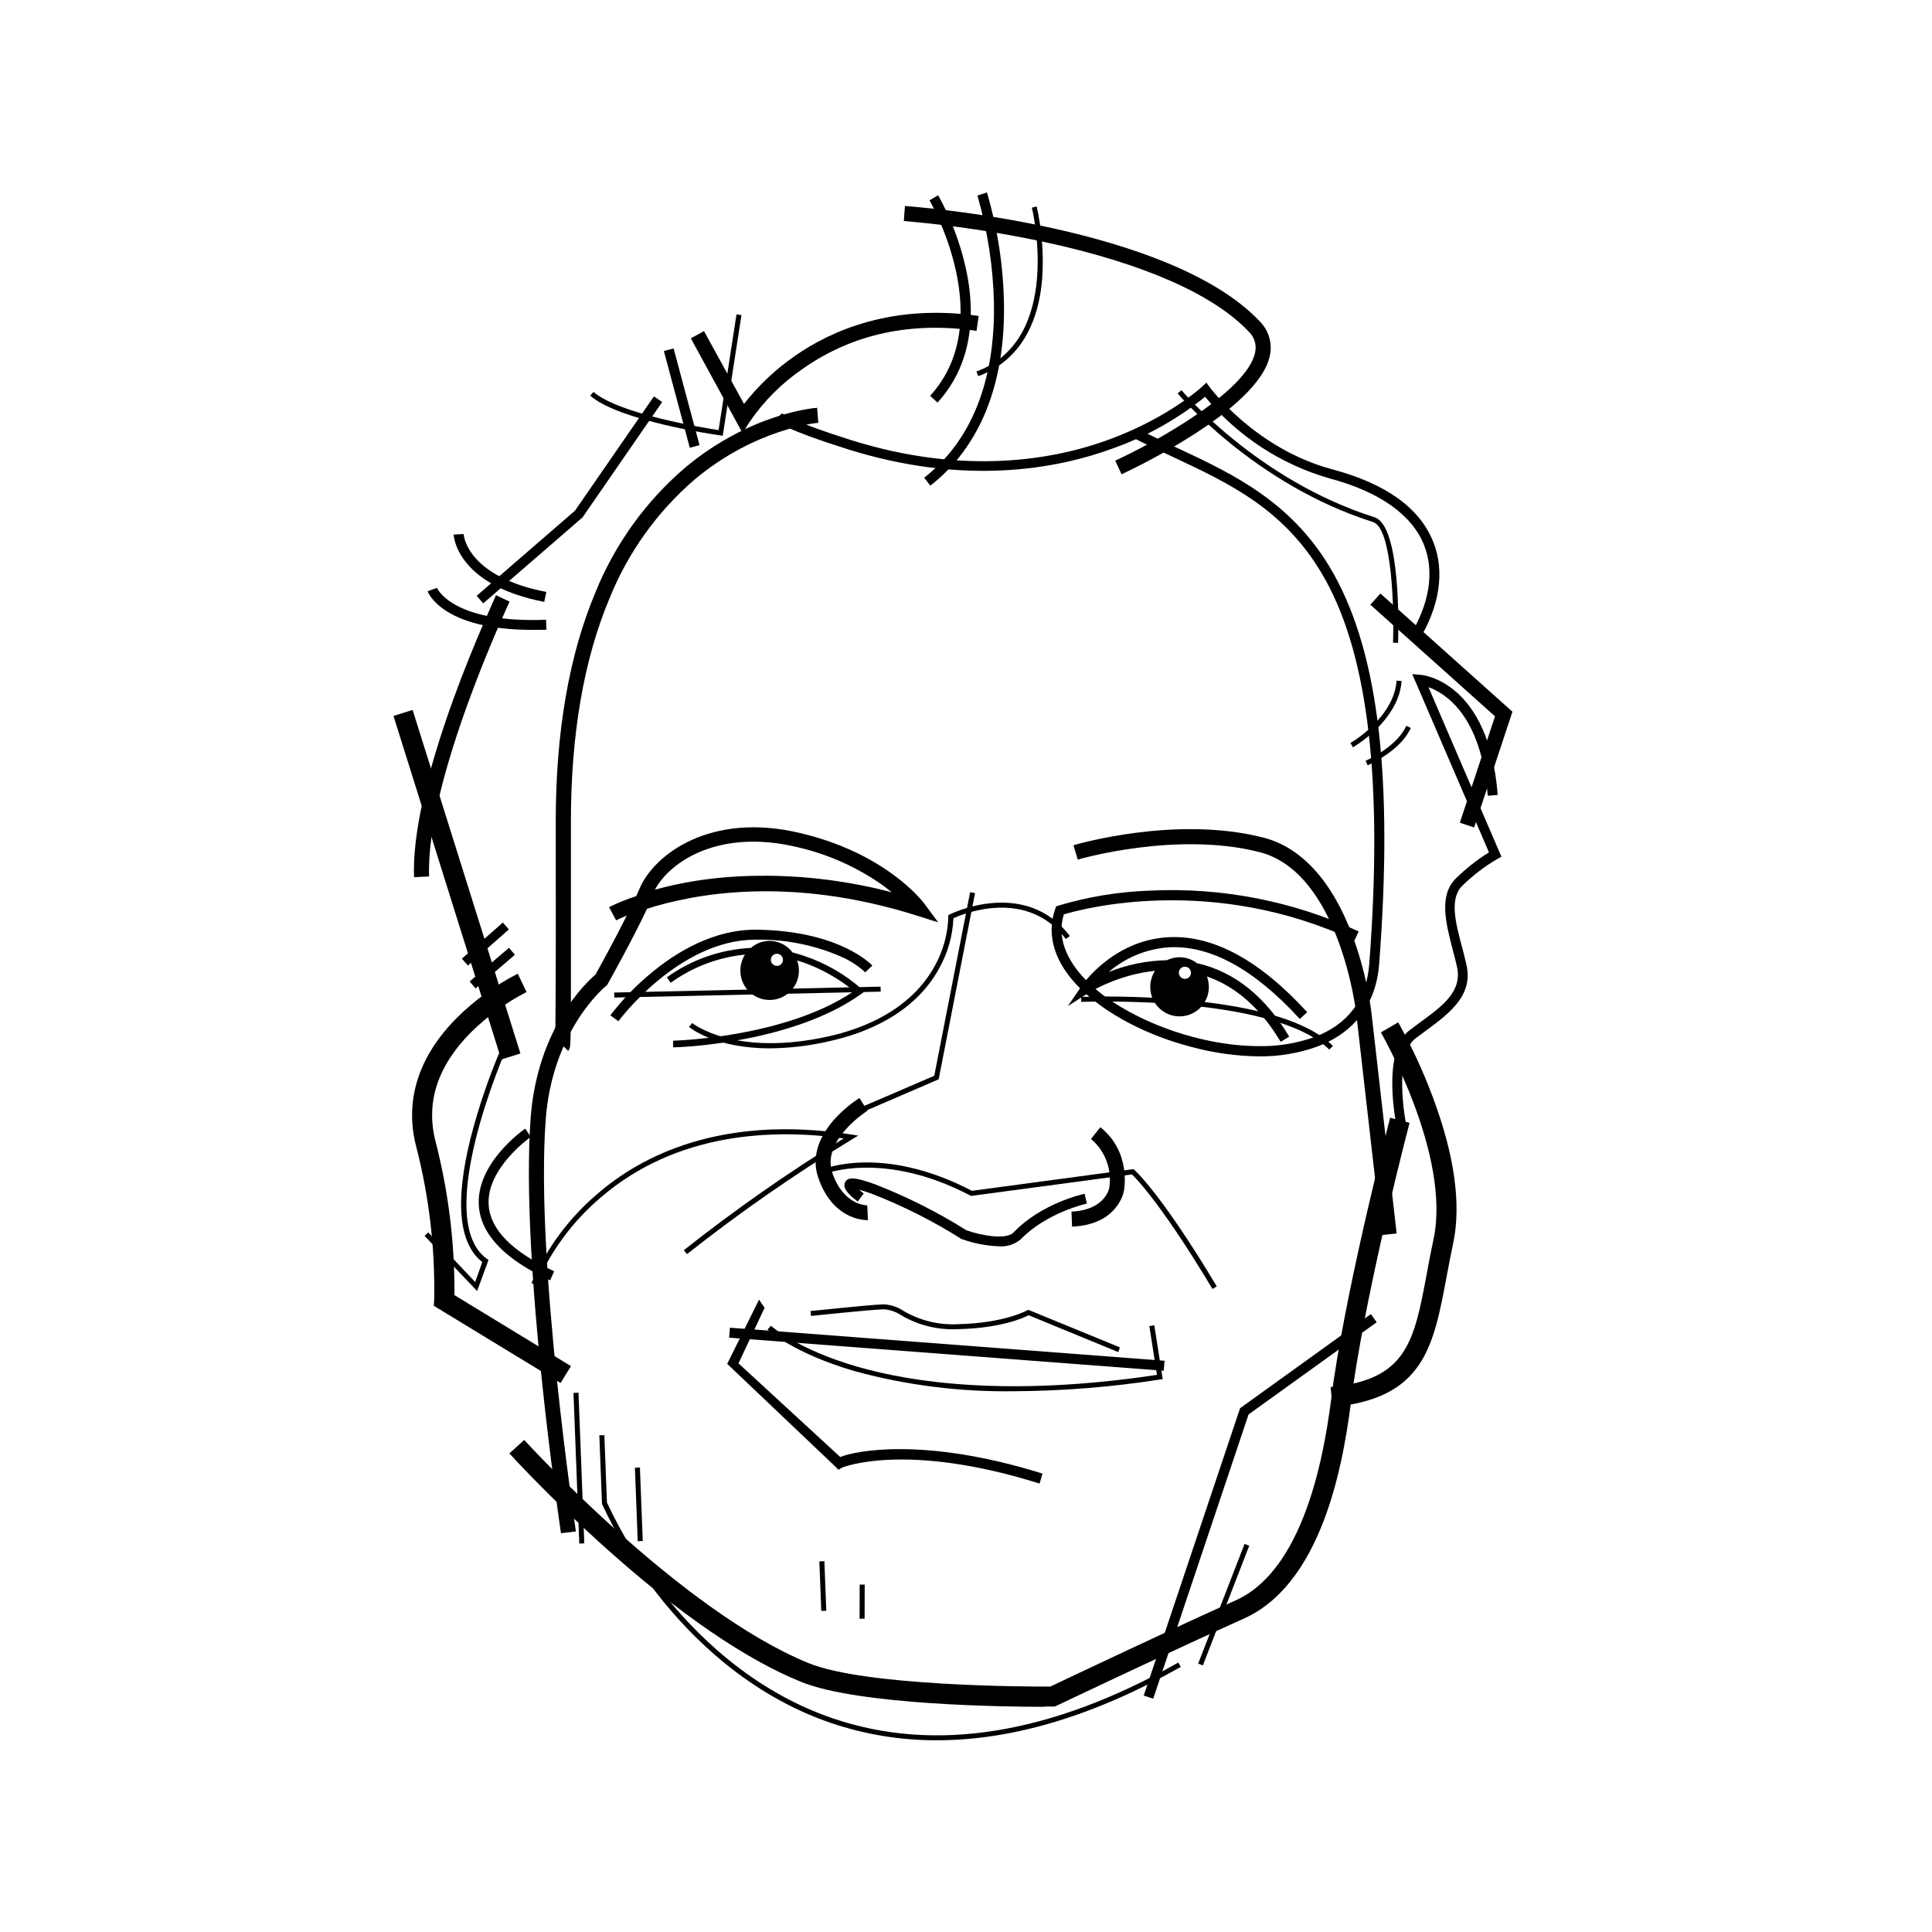
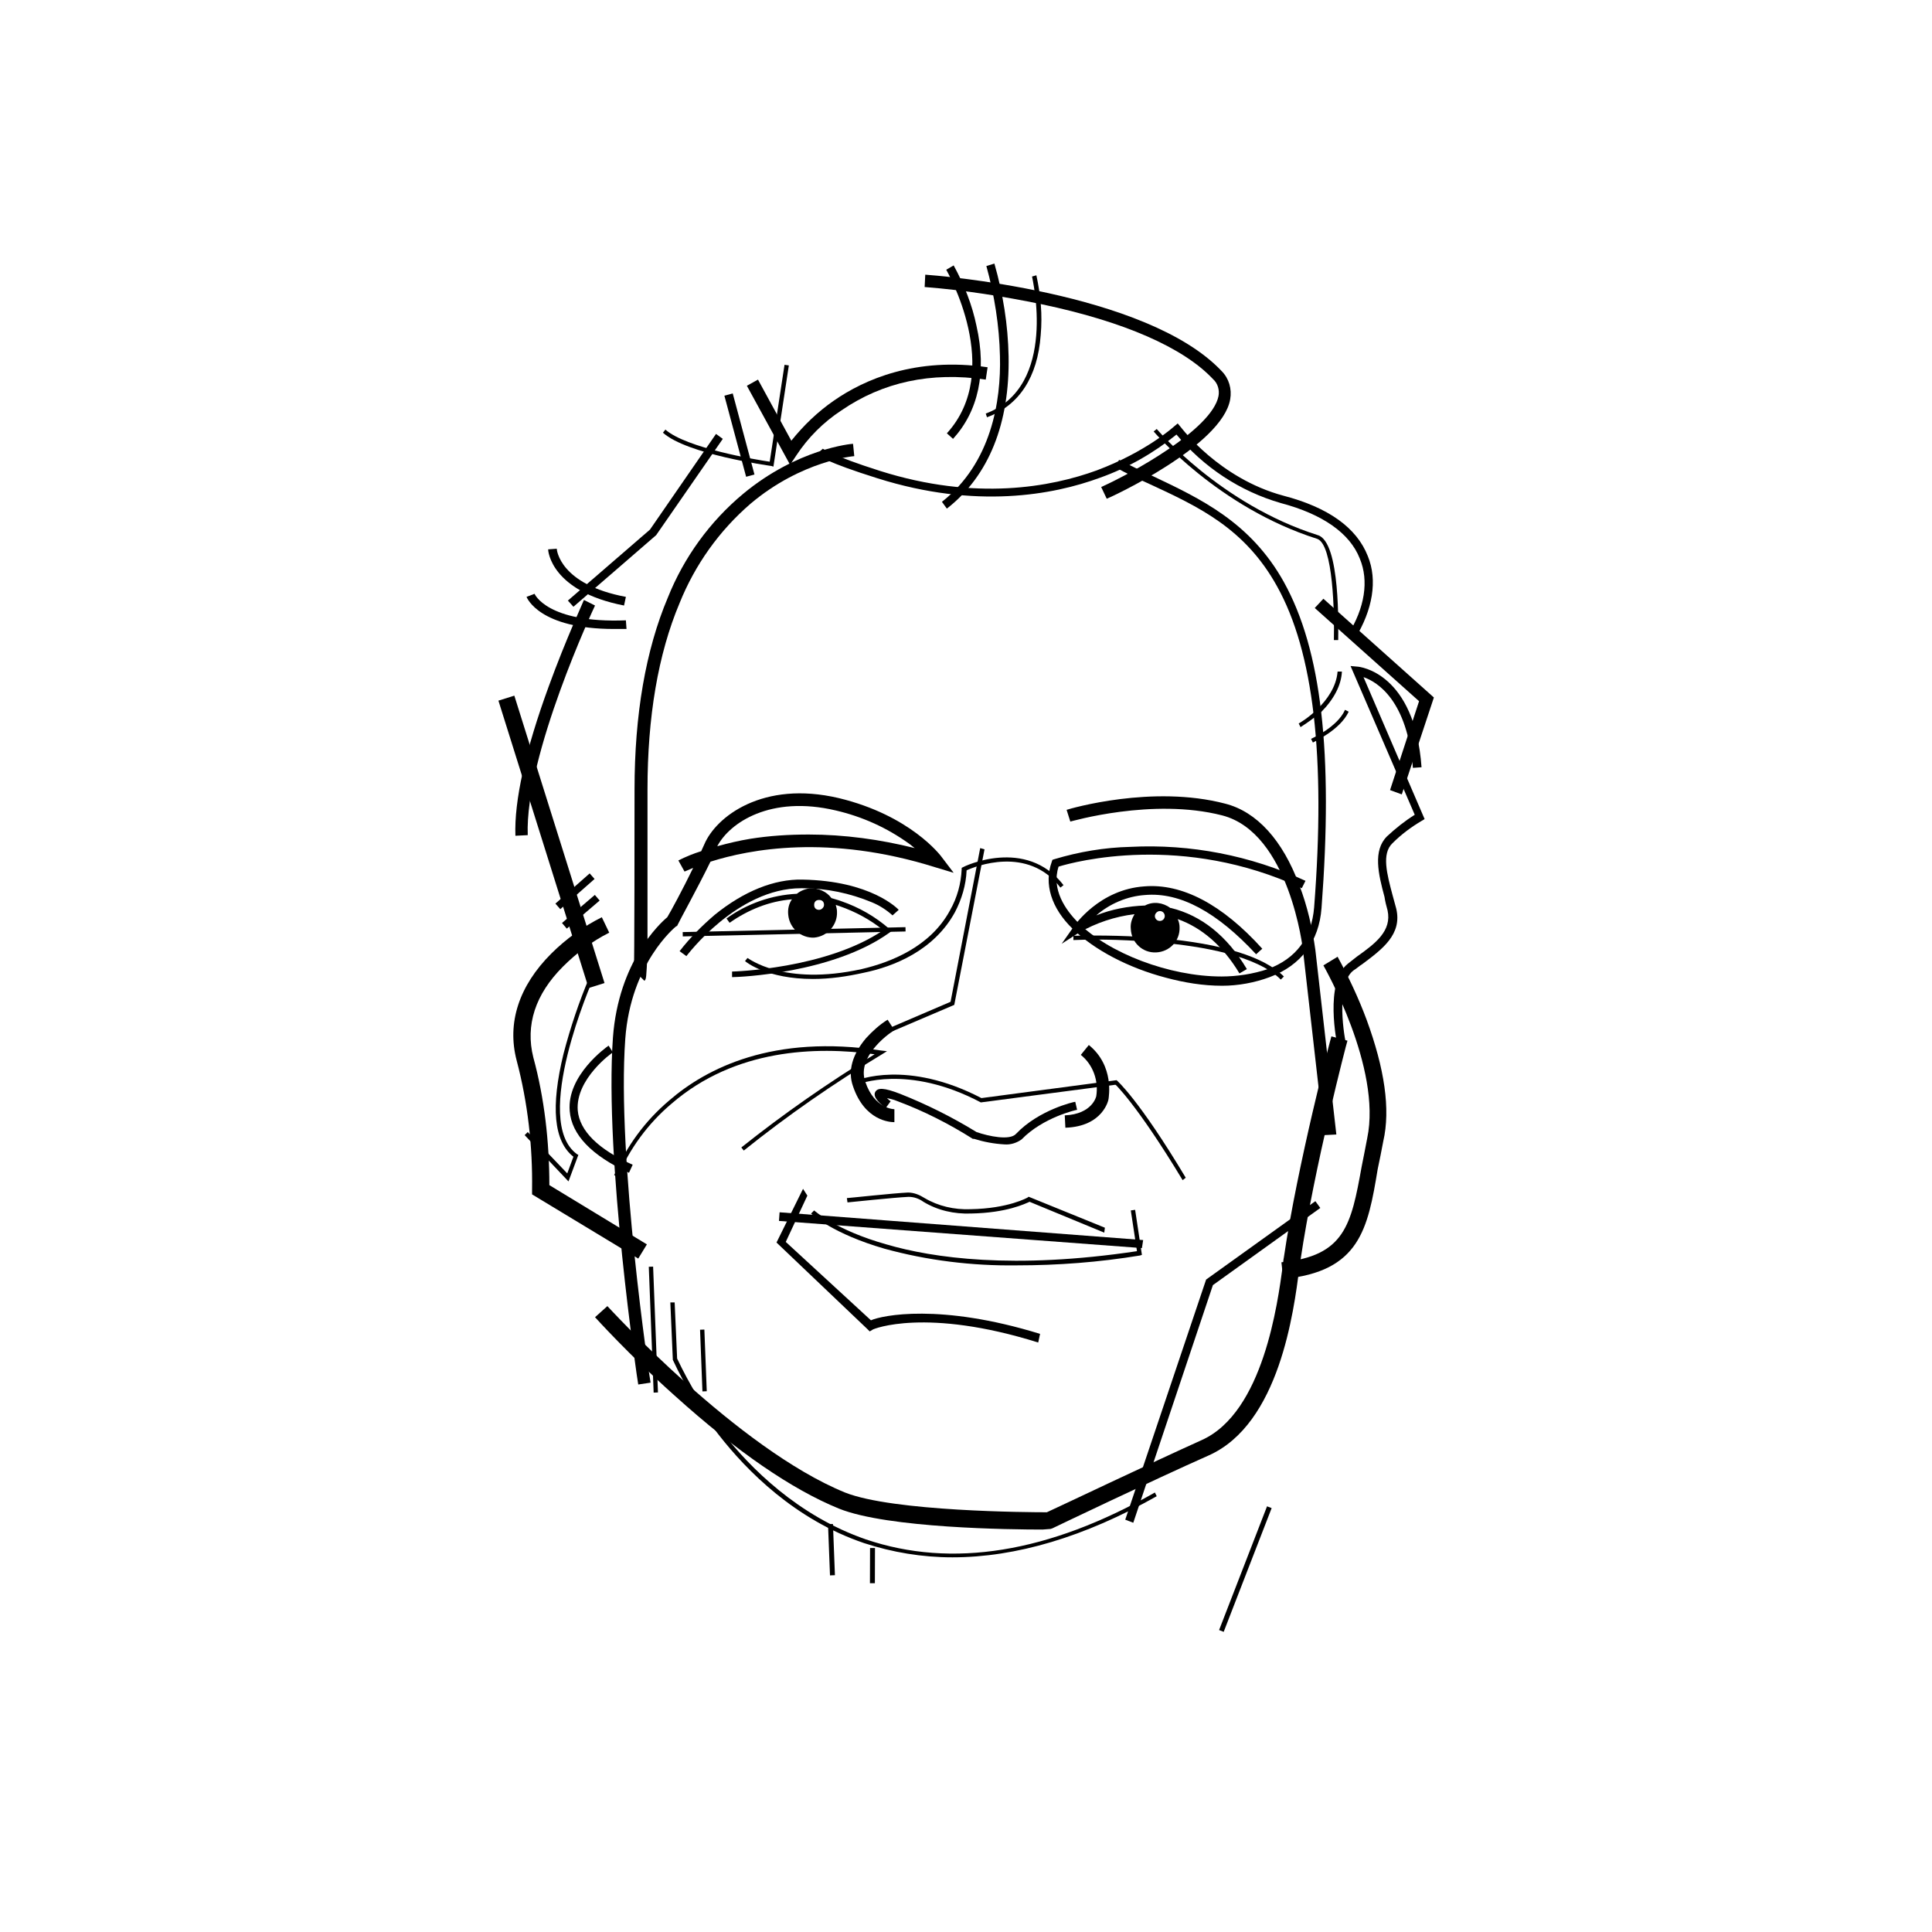
- <svg xmlns="http://www.w3.org/2000/svg" id="Layer_1" data-name="Layer 1" viewBox="0 0 350.56 350.56">
-   <path d="M103.07,190.67l-1-1v-1.36h0a1.36,1.36,0,0,0-1.35,1.2c0-.23.19-3.29.12-40.47,0-16.21,2.41-30.24,7.26-41.7A58.8,58.8,0,0,1,124.38,84.8C136.13,75,147.78,74,148.27,74l.21,2.72-.1-1.36.1,1.36c-.11,0-11.39,1-22.48,10.32a56.21,56.21,0,0,0-15.41,21.55c-4.67,11.1-7,24.73-7,40.52,0,20.82,0,30.75,0,35.41C103.51,190.23,103.51,190.23,103.07,190.67Z" />
-   <path d="M189.54,309.7c-6.69,0-33.69-.27-44.17-4.52-10.13-4.11-22.13-12.34-35.65-24.46-10-9-17.21-16.89-17.29-17l2.69-2.44c.28.31,28.31,31,51.61,40.5,10.41,4.22,40,4.26,43.84,4.25,2.93-1.39,22.65-10.74,33.61-15.63,13.45-6,16.51-29.85,17.52-37.69.1-.8.19-1.47.26-2,3-20.12,10.21-47.63,10.28-47.9l3.52.93c-.07.27-7.24,27.59-10.2,47.51-.07.49-.16,1.14-.26,1.91-1.18,9.22-4.33,33.71-19.64,40.55-11.76,5.25-33.68,15.67-33.9,15.77l-.36.17h-1.87Z" />
-   <path d="M101.72,250.94l-23-14,.06-1.09a103.3,103.3,0,0,0-3.31-28c-2.08-8.23.51-16.26,7.48-23.22a44.23,44.23,0,0,1,11-7.95L95.54,180a41.27,41.27,0,0,0-10.08,7.31C79.41,193.39,77.24,200,79,207a108.78,108.78,0,0,1,3.46,28l21.14,12.88Z" />
-   <path d="M157.37,221.39c-.93,0-6.39-.32-8.91-7.74-1.15-3.37-.17-7,2.82-10.42a23,23,0,0,1,4.67-4l1.44,2.32-.72-1.16.72,1.16c-.08.05-8.38,5.32-6.36,11.27s6.29,5.89,6.33,5.89l.13,2.72Z" />
-   <path d="M194.53,222.57l-.11-2.73c6-.24,6.82-4.14,6.83-4.18a9.62,9.62,0,0,0-3.29-9l1.7-2.13c5.65,4.52,4.32,11.37,4.26,11.65S202.68,222.24,194.53,222.57Z" />
-   <path d="M220,233.88c-10.12-16.89-14.81-21-14.86-21l.59-.69c.19.16,4.85,4.2,15.05,21.22Z" />
-   <path d="M101.79,278.2c-.07-.49-7.41-49.08-5.51-75.25,1.19-16.45,10.18-24.77,11.76-26.1.61-1.09,3.36-6.05,5.69-10.72-1.24.51-1.9.85-1.93.87l-1.29-2.4a36.16,36.16,0,0,1,4.94-2c.22-.49.43-1,.62-1.41,2.54-6,12.73-14,29.26-10,15.56,3.71,22.14,12.43,22.41,12.8l2.49,3.37-4-1.26c-23-7.26-40.38-3.9-48.82-1.21-2.75,5.82-6.91,13.24-7.11,13.6l-.13.24-.21.17c-.1.08-9.76,7.95-10.95,24.34-1.88,25.86,5.42,74.16,5.49,74.64Zm37-119.3a91.81,91.81,0,0,1,23,3c-.39-.31-.8-.64-1.25-1a43.73,43.73,0,0,0-15.93-7.2c-14.21-3.39-23.08,2.69-25.77,7.73a69.23,69.23,0,0,1,7.13-1.56A78.27,78.27,0,0,1,138.82,158.91Z" />
-   <path d="M250.68,224.1,246.1,184c0-.26-3-25.65-17.54-29.38-15.1-3.87-32.86,1.3-33,1.36l-.78-2.61c.75-.22,18.67-5.44,34.49-1.38,6.85,1.76,12.41,7.85,16.08,17.62a64.39,64.39,0,0,1,3.49,14.1l4.58,40.1Z" />
-   <path d="M228.45,191.68A49.13,49.13,0,0,1,216.32,190c-8.19-2.1-15.57-6-20.24-10.57s-6.33-9.72-4.59-14.56l.15-.41.41-.14a65.64,65.64,0,0,1,16.48-2.71,80.59,80.59,0,0,1,38,7.4l-.77,1.65c-25.84-12.08-49.32-5.77-52.72-4.75-1.57,5,1.45,9.42,4.3,12.23,6.58,6.5,19.68,11.68,31.12,11.68a28.58,28.58,0,0,0,10-1.63c6.15-2.3,9.52-6.81,10-13.39,2.48-32.72-.13-55.51-8-69.66-7-12.55-17.07-17.28-27.75-22.28-2.42-1.13-4.92-2.3-7.36-3.56l.83-1.62c2.41,1.24,4.89,2.4,7.29,3.53,10.48,4.9,21.32,10,28.57,23,8.15,14.68,10.76,37.14,8.21,70.68-.55,7.25-4.42,12.42-11.2,15A30.47,30.47,0,0,1,228.45,191.68Z" />
-   <path d="M241.18,190.43c-5.23-5.17-17.16-7.25-26.25-8.08a161.41,161.41,0,0,0-18.75-.56l0-.91a162.33,162.33,0,0,1,18.86.57c13.44,1.23,22.46,4,26.82,8.34Z" />
-   <path d="M112.21,185.3l-1.47-1.07a47.65,47.65,0,0,1,7.61-7.84c6.25-5.14,12.85-7.81,19.06-7.7,14.91.24,20.64,6.26,20.87,6.51L157,176.43a15.64,15.64,0,0,0-4.44-2.87,37.05,37.05,0,0,0-15.13-3.06h-.32C123.18,170.5,112.32,185.15,112.21,185.3Z" />
-   <rect x="111.45" y="179.55" width="48.35" height="0.91" transform="translate(-3.96 3.06) rotate(-1.27)" />
-   <path d="M176.19,217l-.13-.07c-15.87-8.32-26.6-3.88-26.71-3.83l-.36-.83c.45-.19,11.15-4.65,27.36,3.8l29.39-3.94.12.9Z" />
-   <path d="M181.21,226.14a22.15,22.15,0,0,1-6.57-1.27l-.1,0-.09-.06a95.26,95.26,0,0,0-16.3-8.22c-1-.36-1.73-.58-2.25-.72.26.23.55.48.83.69l-1.1,1.45c-.88-.68-3-2.26-2.27-3.52.53-1,1.85-.88,5.41.4a96.82,96.82,0,0,1,16.57,8.34c2.63.92,7.21,1.82,8.59.38,5-5.26,12.56-6.94,12.88-7l.39,1.78c-.07,0-7.31,1.64-12,6.49A5.49,5.49,0,0,1,181.21,226.14Z" />
-   <path d="M188.63,269.19c-24.35-7.64-35.79-2.93-35.87-2.88l-.62.38-.51-.52-19.68-18.7,5.78-11.65,1,1.49L134,247.38l18.47,17c2.45-1.06,15-3.77,36.69,3Z" />
-   <path d="M241.78,255.3l-.34-3.62c13.85-1.31,15.14-8.21,17.48-20.74.37-2,.74-4,1.2-6.12,3.23-15.27-9.44-37.27-9.56-37.49l3.14-1.83a97.55,97.55,0,0,1,6.3,13.62c3.93,10.52,5.17,19.42,3.68,26.46-.45,2.1-.82,4.1-1.18,6C260.09,244.45,258.35,253.73,241.78,255.3Z" />
-   <path d="M97.29,233.13l-.85-.31a44,44,0,0,1,11.92-16.16c8-6.95,22.56-14.46,46.13-10.8l1.24.19-1.08.65a299.81,299.81,0,0,0-30,20.86l-.57-.71a297.71,297.71,0,0,1,29-20.28c-12.73-1.78-30.29-1.19-44.12,10.75A43.06,43.06,0,0,0,97.29,233.13Z" />
-   <polygon points="209.25 308.23 207.53 307.66 225.01 255.52 248.74 238.44 249.8 239.92 226.55 256.65 209.25 308.23" />
-   <path d="M139.71,190.22c-9.91,0-14.45-3.68-14.69-3.89l.58-.7-.29.35.29-.35c.08.06,7.73,6.22,24.77,2.41,6.35-1.42,14.83-4.78,19.2-12.7a19.36,19.36,0,0,0,2.5-9v-.29l.26-.13c.14-.07,13.6-6.76,21.79,3.91l-.72.55c-7.13-9.29-18.57-4.6-20.4-3.77a20.42,20.42,0,0,1-2.59,9.1c-4.52,8.25-13.27,11.73-19.82,13.19A49.73,49.73,0,0,1,139.71,190.22Z" />
-   <path d="M86.57,234.25l-9.53-10,.66-.63,8.52,9L87.51,229c-4.25-3.35-5-10.87-2.15-22.38A113.41,113.41,0,0,1,91,190.06l.83.37c-.14.31-13.49,30.82-3.47,38l.28.2Z" />
-   <path d="M99.82,232.32c-8.13-3.75-12.48-8.24-12.92-13.35-.68-7.8,8-13.92,8.41-14.18l1,1.5c-.08.06-8.22,5.78-7.63,12.53.38,4.4,4.38,8.39,11.87,11.85Z" />
-   <rect x="81.1" y="127.86" width="3.64" height="65.33" transform="translate(-44.26 32.19) rotate(-17.42)" />
-   <path d="M96.58,114.29c-16.26,0-18.88-6.73-19-7l1.71-.63c0,.06,2.74,6.48,19.79,5.79l.07,1.82Q97.81,114.29,96.58,114.29Z" />
-   <path d="M98.75,109.21C82.94,106.15,82.33,97.39,82.31,97l1.82-.1c0,.31.66,7.73,15,10.51Z" />
-   <path d="M75.13,159.17c-.29-7.58,2.13-18.5,7.19-32.46C86.07,116.38,90,108.13,90,108l2.47,1.17c-.15.32-15.28,32.54-14.61,49.86Z" />
-   <path d="M134.74,78.59l-9.39-17.2,2.39-1.31L135,73.29a42.31,42.31,0,0,1,9.28-8.74c6.54-4.55,17.63-9.49,33.3-7.22l-.39,2.7c-11.88-1.72-22.42.56-31.35,6.76A37.07,37.07,0,0,0,136,76.57Z" />
-   <rect x="122.14" y="63.24" width="1.82" height="18.09" transform="matrix(0.97, -0.26, 0.26, 0.97, -14.46, 34.11)" />
-   <path d="M131.14,79.07,130.7,79c-.75-.1-18.34-2.6-23.61-7.21l.6-.68c4.62,4,19.89,6.51,22.7,6.93l3.25-21,.9.14Z" />
-   <polygon points="87.68 109.48 86.49 108.11 104.33 92.66 118.66 71.92 120.15 72.95 105.7 93.88 105.61 93.96 87.68 109.48" />
-   <polygon points="267.48 150.14 264.89 149.28 271.27 129.98 248.65 109.72 250.47 107.69 274.43 129.14 267.48 150.14" />
-   <path d="M253.52,204.91c-.12-.57-3-14,2.27-18,.62-.48,1.26-.94,1.89-1.41,4.13-3,7.7-5.66,6.68-10.11-.22-1-.48-2-.73-2.92-1.28-4.92-2.6-10,.54-13.08a35.32,35.32,0,0,1,6-4.73l-13.92-32.34,1.51.13c.51,0,12.41,1.31,14,21.79l-1.81.15c-1.17-14.56-7.66-18.6-10.76-19.71l13.24,30.77-.73.4a32.63,32.63,0,0,0-6.36,4.86c-2.38,2.33-1.25,6.69,0,11.32.25,1,.51,2,.74,3,1.29,5.62-3.11,8.85-7.37,12-.62.45-1.24.91-1.86,1.38-3.58,2.74-2.36,12.6-1.59,16.17Z" />
-   <rect x="104.59" y="252.71" width="0.91" height="27.36" transform="translate(-10.2 4.25) rotate(-2.21)" />
-   <path d="M170,315.77a59.15,59.15,0,0,1-19.22-3.14c-15-5.11-25.48-15.64-31.65-23.58a80.85,80.85,0,0,1-9.9-16.17l0-.08-.48-12.38.91,0,.47,12.21a80.7,80.7,0,0,0,9.77,15.91c6.09,7.83,16.45,18.22,31.21,23.25,18.56,6.33,39.65,2.92,62.69-10.12l.45.79C198.58,311.31,183.78,315.77,170,315.77Z" />
-   <rect x="115.46" y="266.3" width="0.91" height="13.34" transform="translate(-10.44 4.67) rotate(-2.21)" />
-   <rect x="210.4" y="290.73" width="23.29" height="0.91" transform="translate(-129.7 393.01) rotate(-68.82)" />
-   <rect x="148.85" y="283.29" width="0.91" height="9" transform="translate(-10.99 5.97) rotate(-2.21)" />
-   <rect x="153.33" y="290.14" width="6.19" height="0.91" transform="translate(-134.65 446.13) rotate(-89.82)" />
-   <path d="M170.11,73.05l-1.34-1.23c12.46-13.66,0-35.25-.11-35.47l1.57-.92a49.81,49.81,0,0,1,5,13.16C177.43,58.51,175.66,67,170.11,73.05Z" />
-   <path d="M203.5,86.06l-1.14-2.48c6.59-3,24-12.48,25.39-19.68a4,4,0,0,0-1.19-3.75c-6.42-6.78-19.23-12.4-37.06-16.24A207.13,207.13,0,0,0,164,40.1l.2-2.72c2,.14,48,3.63,64.35,20.9a6.78,6.78,0,0,1,1.89,6.14C228.48,74.46,204.52,85.59,203.5,86.06Z" />
-   <path d="M257.33,116.39l-1.54-1c3.6-5.79,4.52-11.64,2.61-16.47-2.18-5.51-8.1-9.7-17.11-12.1A45.6,45.6,0,0,1,218.66,72,56.72,56.72,0,0,1,202,81.34c-10.24,3.77-26.93,6.86-48.22.16-11.11-3.49-13-5-13.22-5.27L141.9,75l0,0c.07.06,1.81,1.48,12.49,4.84,20.8,6.54,37.07,3.54,47-.14,10.78-4,16.7-9.51,16.76-9.57l.75-.71.61.84c.08.11,8.27,11.17,22.23,14.9,9.73,2.6,15.89,7,18.33,13.19C262.21,103.67,261.23,110.1,257.33,116.39Z" />
-   <path d="M168.81,88.12l-1.12-1.44c10.78-8.39,12.84-21.82,12.66-31.62a75.69,75.69,0,0,0-3-19.58l1.73-.56A76.16,76.16,0,0,1,182.17,55C182.43,69.68,177.81,81.12,168.81,88.12Z" />
-   <path d="M177.5,68.26l-.32-.85c15.84-5.85,10.11-29.49,10.05-29.73l.88-.22a45.83,45.83,0,0,1,1,13C188.4,59.57,184.38,65.72,177.5,68.26Z" />
-   <path d="M245.48,135.6l-.45-.79c.08,0,7.93-4.6,8.38-11.31l.91.06c-.2,3-1.8,6-4.62,8.78A23.07,23.07,0,0,1,245.48,135.6Z" />
-   <path d="M248.15,138.87l-.36-.83c.06,0,5.7-2.52,7.37-6.33l.83.37C254.17,136.22,248.4,138.77,248.15,138.87Z" />
-   <rect x="84.62" y="174.85" width="9.39" height="1.66" transform="translate(-92.74 100.21) rotate(-40.54)" />
-   <rect x="83.11" y="170.47" width="9.91" height="1.66" transform="translate(-91.27 101.04) rotate(-41.4)" />
-   <path d="M202.92,245.34l-16.27-6.69c-.9.46-5,2.35-12.75,2.52a18.49,18.49,0,0,1-10.35-2.5,6.47,6.47,0,0,0-3.19-1.1c-3.06.12-13.09,1.2-13.2,1.21l-.1-.9c.41,0,10.17-1.09,13.26-1.21a7.09,7.09,0,0,1,3.65,1.21,17.64,17.64,0,0,0,9.9,2.39c8.36-.19,12.46-2.48,12.5-2.5l.18-.1.19.06,16.46,6.75Z" />
-   <path d="M253.68,116.63l-.91,0c.19-5.71-.1-20.79-3.64-21.91-21.52-6.81-35.31-23.17-35.45-23.34l.7-.58c.14.16,13.77,16.33,35,23.05C254.25,95.35,253.75,114.45,253.68,116.63Z" />
-   <path d="M235.85,184.89l1.34-1.23c-8.77-9.59-17.36-14.17-25.53-13.58-9.74.69-15.16,8.46-15.38,8.79l-2.51,3.68,3.75-2.4a30.66,30.66,0,0,1,12.05-4,5.51,5.51,0,0,0-.85,3.17,5.31,5.31,0,1,0,10.62-.43,5.55,5.55,0,0,0-.34-1.71c5.26,1.82,9.75,5.79,13.37,11.85l1.56-.93c-4.33-7.25-9.88-11.72-16.5-13.28l-.17,0a5.2,5.2,0,0,0-5.52-.59,30.11,30.11,0,0,0-10.57,2.14,18.75,18.75,0,0,1,10.62-4.46C219.38,171.36,227.47,175.73,235.85,184.89ZM215,177.61a1.1,1.1,0,1,1,1.1-1.1A1.1,1.1,0,0,1,215,177.61Z" />
-   <path d="M156.33,179.44a30.36,30.36,0,0,0-10.44-6c-.65-.22-1.35-.43-2.08-.62a5.26,5.26,0,0,0-4.56-2.09,5.21,5.21,0,0,0-3,1.27A28.56,28.56,0,0,0,121,177.33l.69,1a27.8,27.8,0,0,1,13.48-5.12,5.51,5.51,0,0,0-.82,3.3,5.31,5.31,0,1,0,10.6-.76,5.56,5.56,0,0,0-.31-1.48l.85.27a30.49,30.49,0,0,1,9.47,5.29c-12.46,8.49-32.62,9-32.82,9l0,1.21h.07c1.39,0,21.73-.83,34.06-9.69l.59-.43ZM141,175.26a1.1,1.1,0,1,1,1.07-1.14A1.1,1.1,0,0,1,141,175.26Z" />
-   <polygon points="152.18 203.66 151.81 202.82 169.52 195.2 176.03 161.88 176.92 162.06 170.32 195.84 152.18 203.66" />
-   <polygon points="211.15 248.72 132.3 242.72 132.45 240.91 211.31 246.91 211.15 248.72" />
-   <path d="M183.9,252.44a104.18,104.18,0,0,1-28.73-3.62c-11.12-3.23-15.71-7.41-15.9-7.59l.62-.67s4.67,4.24,15.62,7.41c10.06,2.91,27.65,5.52,54.42,1.5l-1.38-8.85.9-.14,1.52,9.76-.45.07A178.92,178.92,0,0,1,183.9,252.44Z" />
+ <svg xmlns="http://www.w3.org/2000/svg" version="1.1" id="Lager_1" x="0px" y="0px" viewBox="0 0 313 313" style="enable-background:new 0 0 313 313;" xml:space="preserve">
+   <g>
+     <path d="M104.4,158.9l-0.7-0.7v-1l0,0c-0.5,0-0.9,0.4-1,0.9c0-0.2,0.1-2.5,0.1-30.2c0-12.1,1.8-22.6,5.4-31.1   c2.6-6.5,6.8-12.3,12.2-16.8c8.8-7.3,17.5-8.1,17.8-8.1l0.2,2l-0.1-1l0.1,1c-0.1,0-8.5,0.7-16.8,7.7c-5.1,4.4-9,9.9-11.5,16.1   c-3.5,8.3-5.2,18.5-5.2,30.2c0,15.5,0,23,0,26.4C104.7,158.6,104.7,158.6,104.4,158.9z" />
+     <path d="M168.9,247.8c-5,0-25.1-0.2-33-3.4c-7.6-3.1-16.5-9.2-26.6-18.3c-7.5-6.7-12.8-12.6-12.9-12.7l2-1.8   c0.2,0.2,21.1,23.1,38.5,30.2c7.8,3.1,29.9,3.2,32.7,3.2c2.2-1,16.9-8,25.1-11.7c10-4.5,12.3-22.3,13.1-28.1   c0.1-0.6,0.1-1.1,0.2-1.5c2.2-15,7.6-35.6,7.7-35.8l2.6,0.7c-0.1,0.2-5.4,20.6-7.6,35.5c-0.1,0.4-0.1,0.9-0.2,1.4   c-0.9,6.9-3.2,25.2-14.7,30.3c-8.8,3.9-25.1,11.7-25.3,11.8l-0.3,0.1L168.9,247.8L168.9,247.8z" />
+     <path d="M103.4,203.9l-17.2-10.4l0-0.8c0.1-7-0.7-14.1-2.5-20.9c-1.6-6.1,0.4-12.1,5.6-17.3c2.4-2.4,5.2-4.4,8.2-5.9l1.2,2.5   c-2.8,1.4-5.3,3.3-7.5,5.5c-4.5,4.5-6.1,9.5-4.8,14.7C88.2,177.9,89,185,89,192l15.8,9.6L103.4,203.9z" />
+     <path d="M144.9,181.8c-0.7,0-4.8-0.2-6.7-5.8c-0.9-2.5-0.1-5.2,2.1-7.8c1-1.1,2.2-2.2,3.5-3l1.1,1.7l-0.5-0.9l0.5,0.9   c-0.1,0-6.3,4-4.7,8.4c1.5,4.4,4.7,4.4,4.7,4.4L144.9,181.8L144.9,181.8z" />
+     <path d="M172.6,182.7l-0.1-2c4.5-0.2,5.1-3.1,5.1-3.1c0.4-2.5-0.5-5.1-2.5-6.7l1.3-1.6c4.2,3.4,3.2,8.5,3.2,8.7   C179.6,178.2,178.7,182.5,172.6,182.7z" />
+     <path d="M191.6,191.2c-7.6-12.6-11.1-15.7-11.1-15.7l0.4-0.5c0.1,0.1,3.6,3.1,11.2,15.8L191.6,191.2z" />
+     <path d="M103.4,224.3c-0.1-0.4-5.5-36.6-4.1-56.2c0.9-12.3,7.6-18.5,8.8-19.5c0.5-0.8,2.5-4.5,4.2-8c-0.9,0.4-1.4,0.6-1.4,0.6   l-1-1.8c1.2-0.6,2.4-1.1,3.7-1.5c0.2-0.4,0.3-0.7,0.5-1.1c1.9-4.5,9.5-10.4,21.8-7.5c11.6,2.8,16.5,9.3,16.7,9.6l1.9,2.5l-3-0.9   c-17.2-5.4-30.1-2.9-36.4-0.9c-2.1,4.3-5.2,9.9-5.3,10.2l-0.1,0.2l-0.2,0.1c-0.1,0.1-7.3,5.9-8.2,18.2c-1.4,19.3,4,55.4,4.1,55.7   L103.4,224.3z M131,135.2c5.8,0,11.6,0.8,17.2,2.2c-0.3-0.2-0.6-0.5-0.9-0.7c-3.6-2.6-7.6-4.4-11.9-5.4c-10.6-2.5-17.2,2-19.2,5.8   c1.8-0.5,3.5-0.9,5.3-1.2C124.6,135.4,127.8,135.2,131,135.2L131,135.2z" />
+     <path d="M214.5,183.9l-3.4-29.9c0-0.2-2.2-19.1-13.1-21.9c-11.3-2.9-24.5,1-24.6,1l-0.6-1.9c0.6-0.2,13.9-4.1,25.7-1   c5.1,1.3,9.3,5.9,12,13.2c1.3,3.4,2.1,6.9,2.6,10.5l3.4,29.9L214.5,183.9z" />
+     <path d="M198,159.7c-3.1,0-6.1-0.5-9.1-1.3c-6.1-1.6-11.6-4.5-15.1-7.9c-3.5-3.4-4.7-7.3-3.4-10.9l0.1-0.3l0.3-0.1   c4-1.2,8.1-1.9,12.3-2c9.8-0.5,19.5,1.4,28.4,5.5l-0.6,1.2c-19.3-9-36.8-4.3-39.4-3.5c-1.2,3.7,1.1,7,3.2,9.1   c4.9,4.9,14.7,8.7,23.2,8.7c2.5,0,5.1-0.4,7.5-1.2c4.6-1.7,7.1-5.1,7.5-10c1.9-24.4-0.1-41.4-6-52c-5.2-9.4-12.7-12.9-20.7-16.6   c-1.8-0.8-3.7-1.7-5.5-2.7l0.6-1.2c1.8,0.9,3.6,1.8,5.4,2.6c7.8,3.7,15.9,7.5,21.3,17.2c6.1,11,8,27.7,6.1,52.8   c-0.4,5.4-3.3,9.3-8.4,11.2C203.3,159.2,200.6,159.7,198,159.7z" />
+     <path d="M207.5,158.7c-3.9-3.9-12.8-5.4-19.6-6c-4.7-0.4-9.3-0.6-14-0.4v-0.7c4.7-0.1,9.4,0,14.1,0.4c10,0.9,16.8,3,20,6.2   L207.5,158.7z" />
+     <path d="M111.2,154.9l-1.1-0.8c1.7-2.2,3.6-4.1,5.7-5.9c4.7-3.8,9.6-5.8,14.2-5.7c11.1,0.2,15.4,4.7,15.6,4.9l-1,0.9   c-1-0.9-2.1-1.6-3.3-2.1c-3.6-1.5-7.4-2.3-11.3-2.3h-0.2C119.4,143.9,111.3,154.8,111.2,154.9z" />
+     <rect x="110.6" y="150.6" transform="matrix(0.9998 -2.216387e-02 2.216387e-02 0.9998 -3.3143 2.8888)" width="36.1" height="0.7" />
+     <path d="M158.9,178.6L158.9,178.6c-11.9-6.3-20-2.9-20-2.9l-0.3-0.6c0.3-0.1,8.3-3.5,20.4,2.8l21.9-2.9l0.1,0.7L158.9,178.6z" />
+     <path d="M162.7,185.4c-1.7-0.1-3.3-0.4-4.9-0.9h-0.1l-0.1,0c-3.8-2.4-7.9-4.5-12.2-6.1c-0.7-0.3-1.3-0.4-1.7-0.5   c0.2,0.2,0.4,0.4,0.6,0.5l-0.8,1.1c-0.7-0.5-2.2-1.7-1.7-2.6c0.4-0.7,1.4-0.7,4,0.3c4.3,1.7,8.5,3.8,12.4,6.2   c2,0.7,5.4,1.4,6.4,0.3c3.7-3.9,9.4-5.2,9.6-5.2l0.3,1.3c-0.1,0-5.5,1.2-9,4.8C164.8,185.1,163.8,185.5,162.7,185.4z" />
+     <path d="M168.2,217.5c-18.2-5.7-26.7-2.2-26.8-2.1l-0.5,0.3l-0.4-0.4l-14.7-14l4.3-8.7l0.7,1.1l-3.5,7.5l13.8,12.7   c1.8-0.8,11.2-2.8,27.4,2.2L168.2,217.5z" />
+     <path d="M207.9,207.2l-0.3-2.7c10.3-1,11.3-6.1,13-15.5c0.3-1.5,0.6-3,0.9-4.6c2.4-11.4-7-27.8-7.1-28l2.3-1.4   c1.8,3.3,3.4,6.7,4.7,10.2c2.9,7.9,3.9,14.5,2.7,19.7c-0.3,1.6-0.6,3.1-0.9,4.5C221.6,199.1,220.3,206,207.9,207.2z" />
+     <path d="M100.1,190.6l-0.6-0.2c2-4.7,5-8.8,8.9-12.1c6-5.2,16.8-10.8,34.4-8.1l0.9,0.1l-0.8,0.5c-7.8,4.7-15.3,9.9-22.4,15.6   l-0.4-0.5c6.9-5.5,14.1-10.5,21.6-15.1c-9.5-1.3-22.6-0.9-32.9,8C105,182,102,186.1,100.1,190.6z" />
+     <polygon points="183.6,246.7 182.3,246.2 195.4,207.3 213.1,194.6 213.9,195.7 196.5,208.2  " />
+     <path d="M131.7,158.6c-7.4,0-10.8-2.7-11-2.9l0.4-0.5l-0.2,0.3l0.2-0.3c0.1,0,5.8,4.6,18.5,1.8c4.7-1.1,11.1-3.6,14.3-9.5   c1.2-2.1,1.8-4.4,1.9-6.7v-0.2l0.2-0.1c0.1-0.1,10.2-5,16.3,2.9l-0.5,0.4c-5.3-6.9-13.9-3.4-15.2-2.8c-0.1,2.4-0.8,4.7-1.9,6.8   c-3.4,6.2-9.9,8.8-14.8,9.8C137.2,158.2,134.5,158.6,131.7,158.6z" />
+     <path d="M92.1,191.4l-7.1-7.5l0.5-0.5l6.4,6.7l1-2.7c-3.2-2.5-3.7-8.1-1.6-16.7c1.1-4.2,2.5-8.4,4.2-12.4l0.6,0.3   c-0.1,0.2-10.1,23-2.6,28.4l0.2,0.1L92.1,191.4z" />
+     <path d="M101.9,190c-6.1-2.8-9.3-6.2-9.6-10c-0.5-5.8,6-10.4,6.3-10.6l0.7,1.1c-0.1,0-6.1,4.3-5.7,9.4c0.3,3.3,3.3,6.3,8.9,8.8   L101.9,190z" />
+     <rect x="88" y="112" transform="matrix(0.9541 -0.2994 0.2994 0.9541 -36.7438 32.9978)" width="2.7" height="48.8" />
+     <path d="M99.5,101.9c-12.1,0-14.1-5-14.2-5.2l1.3-0.5c0,0,2,4.8,14.8,4.3l0.1,1.4C100.8,101.9,100.1,101.9,99.5,101.9z" />
+     <path d="M101.1,98.1c-11.8-2.3-12.3-8.8-12.3-9.1l1.4-0.1c0,0.2,0.5,5.8,11.2,7.8L101.1,98.1z" />
+     <path d="M83.5,135.4c-0.2-5.7,1.6-13.8,5.4-24.2c2.8-7.7,5.7-13.9,5.7-14l1.8,0.9c-0.1,0.2-11.4,24.3-10.9,37.2L83.5,135.4z" />
+     <path d="M128,75.3l-7-12.8l1.8-1l5.4,9.9c2-2.5,4.3-4.7,6.9-6.5c4.9-3.4,13.2-7.1,24.9-5.4l-0.3,2c-8.9-1.3-16.7,0.4-23.4,5   c-2.9,1.9-5.4,4.4-7.3,7.3L128,75.3z" />
+     <rect x="119.1" y="63.7" transform="matrix(0.9659 -0.2589 0.2589 0.9659 -14.1733 33.4106)" width="1.4" height="13.6" />
+     <path d="M125.3,75.6l-0.3-0.1c-0.6-0.1-13.7-1.9-17.6-5.4l0.4-0.5c3.4,3,14.8,4.9,16.9,5.2l2.4-15.7l0.7,0.1L125.3,75.6z" />
+     <polygon points="92.9,98.3 92,97.3 105.3,85.8 116,70.3 117.1,71.1 106.3,86.7 106.3,86.7  " />
+     <polygon points="227.1,128.7 225.2,128 229.9,113.6 213,98.5 214.4,97 232.3,113  " />
+     <path d="M216.7,169.5c-0.1-0.4-2.2-10.4,1.7-13.4c0.5-0.4,0.9-0.7,1.4-1.1c3.1-2.2,5.7-4.2,5-7.5c-0.2-0.7-0.4-1.5-0.5-2.2   c-1-3.7-1.9-7.5,0.4-9.8c1.4-1.3,2.9-2.5,4.5-3.5l-10.4-24.1l1.1,0.1c0.4,0,9.3,1,10.4,16.3l-1.4,0.1c-0.9-10.9-5.7-13.9-8-14.7   l9.9,23l-0.5,0.3c-1.7,1-3.3,2.2-4.7,3.6c-1.8,1.7-0.9,5,0,8.4c0.2,0.7,0.4,1.5,0.6,2.2c1,4.2-2.3,6.6-5.5,9   c-0.5,0.3-0.9,0.7-1.4,1c-2.7,2-1.8,9.4-1.2,12.1L216.7,169.5z" />
+     <rect x="105.5" y="205.2" transform="matrix(0.9993 -3.856221e-02 3.856221e-02 0.9993 -8.229 4.2416)" width="0.7" height="20.4" />
+     <path d="M154.3,252.3c-4.9,0-9.7-0.8-14.3-2.3c-11.2-3.8-19-11.7-23.6-17.6c-2.9-3.7-5.4-7.8-7.4-12.1v-0.1l-0.4-9.2h0.7l0.4,9.1   c2,4.2,4.4,8.2,7.3,11.9c4.5,5.8,12.3,13.6,23.3,17.4c13.9,4.7,29.6,2.2,46.8-7.6l0.3,0.6C175.7,249,164.6,252.3,154.3,252.3z" />
+     <rect x="113.6" y="215.4" transform="matrix(0.9993 -3.856221e-02 3.856221e-02 0.9993 -8.4122 4.5583)" width="0.7" height="10" />
+     <rect x="191" y="253.8" transform="matrix(0.3613 -0.9324 0.9324 0.3613 -108.1484 350.4734)" width="21.5" height="0.8" />
+     <rect x="134.3" y="246.9" transform="matrix(0.9993 -3.856221e-02 3.856221e-02 0.9993 -9.5814 5.3829)" width="0.8" height="8.3" />
+     <rect x="138.5" y="253.3" transform="matrix(3.141593e-03 -1 1 3.141593e-03 -112.7975 394.1946)" width="5.7" height="0.8" />
+     <path d="M154.4,71.1l-1-0.9c9.3-10.2,0-26.3-0.1-26.5l1.2-0.7c1.7,3.1,3,6.4,3.7,9.8C159.9,60.3,158.5,66.6,154.4,71.1z" />
+     <path d="M179.3,80.8l-0.9-1.9c4.9-2.2,17.9-9.3,19-14.7c0.2-1-0.1-2.1-0.9-2.8c-4.8-5.1-14.4-9.3-27.7-12.1   c-6.3-1.3-12.6-2.3-19-2.8l0.1-2c1.5,0.1,35.8,2.7,48,15.6c1.2,1.2,1.7,2.9,1.4,4.6C198,72.2,180.1,80.5,179.3,80.8z" />
+     <path d="M219.5,103.5l-1.1-0.7c2.7-4.3,3.4-8.7,1.9-12.3c-1.6-4.1-6-7.2-12.8-9c-6.6-1.9-12.5-5.8-16.9-11.1c-3.7,3-7.9,5.4-12.4,7   c-7.6,2.8-20.1,5.1-36,0.1c-8.3-2.6-9.7-3.7-9.9-3.9l1-0.9l0,0c0.1,0,1.4,1.1,9.3,3.6c15.5,4.9,27.7,2.6,35.1-0.1   c8-3,12.5-7.1,12.5-7.1l0.6-0.5l0.5,0.6c0.1,0.1,6.2,8.3,16.6,11.1c7.3,1.9,11.9,5.2,13.7,9.8C223.2,94,222.4,98.8,219.5,103.5z" />
+     <path d="M153.4,82.4l-0.8-1.1c8-6.3,9.6-16.3,9.4-23.6c-0.1-4.9-0.9-9.9-2.2-14.6l1.3-0.4c1.4,4.9,2.2,9.9,2.3,15   C163.6,68.6,160.2,77.1,153.4,82.4z" />
+     <path d="M159.9,67.6l-0.2-0.6c11.8-4.4,7.5-22,7.5-22.2l0.7-0.2c0.7,3.2,1,6.4,0.7,9.7C168.1,61.1,165.1,65.7,159.9,67.6z" />
+     <path d="M210.7,117.8l-0.3-0.6c0.1,0,5.9-3.4,6.3-8.4l0.7,0c-0.1,2.2-1.3,4.5-3.4,6.6C212.9,116.3,211.8,117.1,210.7,117.8z" />
+     <path d="M212.7,120.3l-0.3-0.6c0,0,4.3-1.9,5.5-4.7l0.6,0.3C217.1,118.3,212.8,120.2,212.7,120.3z" />
+     <rect x="90.6" y="147.1" transform="matrix(0.76 -0.65 0.65 0.76 -73.4234 96.6272)" width="7" height="1.2" />
+     <rect x="89.5" y="143.8" transform="matrix(0.7501 -0.6613 0.6613 0.7501 -72.2479 97.7143)" width="7.4" height="1.2" />
+     <path d="M178.9,199.7l-12.1-5c-0.7,0.3-3.7,1.8-9.5,1.9c-2.7,0.1-5.4-0.5-7.7-1.9c-0.7-0.5-1.5-0.8-2.4-0.8   c-2.3,0.1-9.8,0.9-9.9,0.9l-0.1-0.7c0.3,0,7.6-0.8,9.9-0.9c1,0,1.9,0.4,2.7,0.9c2.2,1.3,4.8,1.9,7.4,1.8c6.2-0.1,9.3-1.9,9.3-1.9   l0.1-0.1l0.1,0l12.3,5L178.9,199.7z" />
+     <path d="M216.8,103.7h-0.7c0.1-4.3-0.1-15.5-2.7-16.4C197.3,82.2,187,70,186.9,69.9l0.5-0.4c0.1,0.1,10.3,12.2,26.1,17.2   C217.2,87.8,216.8,102,216.8,103.7z" />
+     <path d="M203.5,154.6l1-0.9c-6.5-7.2-13-10.6-19.1-10.1c-7.3,0.5-11.3,6.3-11.5,6.6l-1.9,2.7l2.8-1.8c2.8-1.6,5.8-2.6,9-3   c-0.4,0.7-0.7,1.5-0.6,2.4c0.1,2.2,1.9,3.9,4.1,3.8c2.2-0.1,3.9-1.9,3.8-4.1l0,0c0-0.4-0.1-0.9-0.3-1.3c3.9,1.4,7.3,4.3,10,8.8   l1.2-0.7c-3.2-5.4-7.4-8.7-12.3-9.9h-0.1c-1.2-0.9-2.8-1.1-4.1-0.4c-2.7,0.1-5.4,0.6-7.9,1.6c2.2-1.9,5-3.1,7.9-3.3   C191.2,144.5,197.2,147.8,203.5,154.6z M187.9,149.2c-0.5,0-0.8-0.4-0.8-0.8s0.4-0.8,0.8-0.8c0.5,0,0.8,0.4,0.8,0.8   S188.4,149.2,187.9,149.2L187.9,149.2z" />
+     <path d="M144.1,150.5c-2.3-2-4.9-3.5-7.8-4.5c-0.5-0.2-1-0.3-1.6-0.5c-0.8-1.1-2.1-1.6-3.4-1.6c-0.8,0.1-1.6,0.4-2.2,0.9   c-4.1,0.2-8.1,1.6-11.4,4l0.5,0.7c3-2.1,6.4-3.5,10.1-3.8c-0.5,0.7-0.7,1.6-0.6,2.5c0.2,2.2,2.1,3.8,4.2,3.7   c2.2-0.2,3.8-2.1,3.7-4.2c0-0.4-0.1-0.7-0.2-1.1l0.6,0.2c2.6,0.9,5,2.2,7.1,3.9c-9.3,6.3-24.3,6.7-24.5,6.7v0.9h0.1   c1,0,16.2-0.6,25.4-7.2l0.4-0.3L144.1,150.5z M132.7,147.4c-0.5,0-0.8-0.3-0.8-0.8c0-0.5,0.3-0.8,0.8-0.8c0.5,0,0.8,0.3,0.8,0.8   C133.5,147,133.1,147.4,132.7,147.4C132.7,147.4,132.7,147.4,132.7,147.4z" />
+     <polygon points="141,168.6 140.7,168 154,162.3 158.8,137.4 159.5,137.6 154.6,162.8  " />
+     <polygon points="185,202.2 126.2,197.8 126.3,196.4 185.2,200.9  " />
+     <path d="M164.7,205c-7.2,0.1-14.5-0.8-21.4-2.7c-8.3-2.4-11.7-5.5-11.9-5.7l0.5-0.5c0,0,3.5,3.2,11.7,5.5   c7.5,2.2,20.6,4.1,40.6,1.1l-1-6.6l0.7-0.1l1.1,7.3l-0.3,0.1C178,204.5,171.4,205,164.7,205z" />
+   </g>
</svg>
